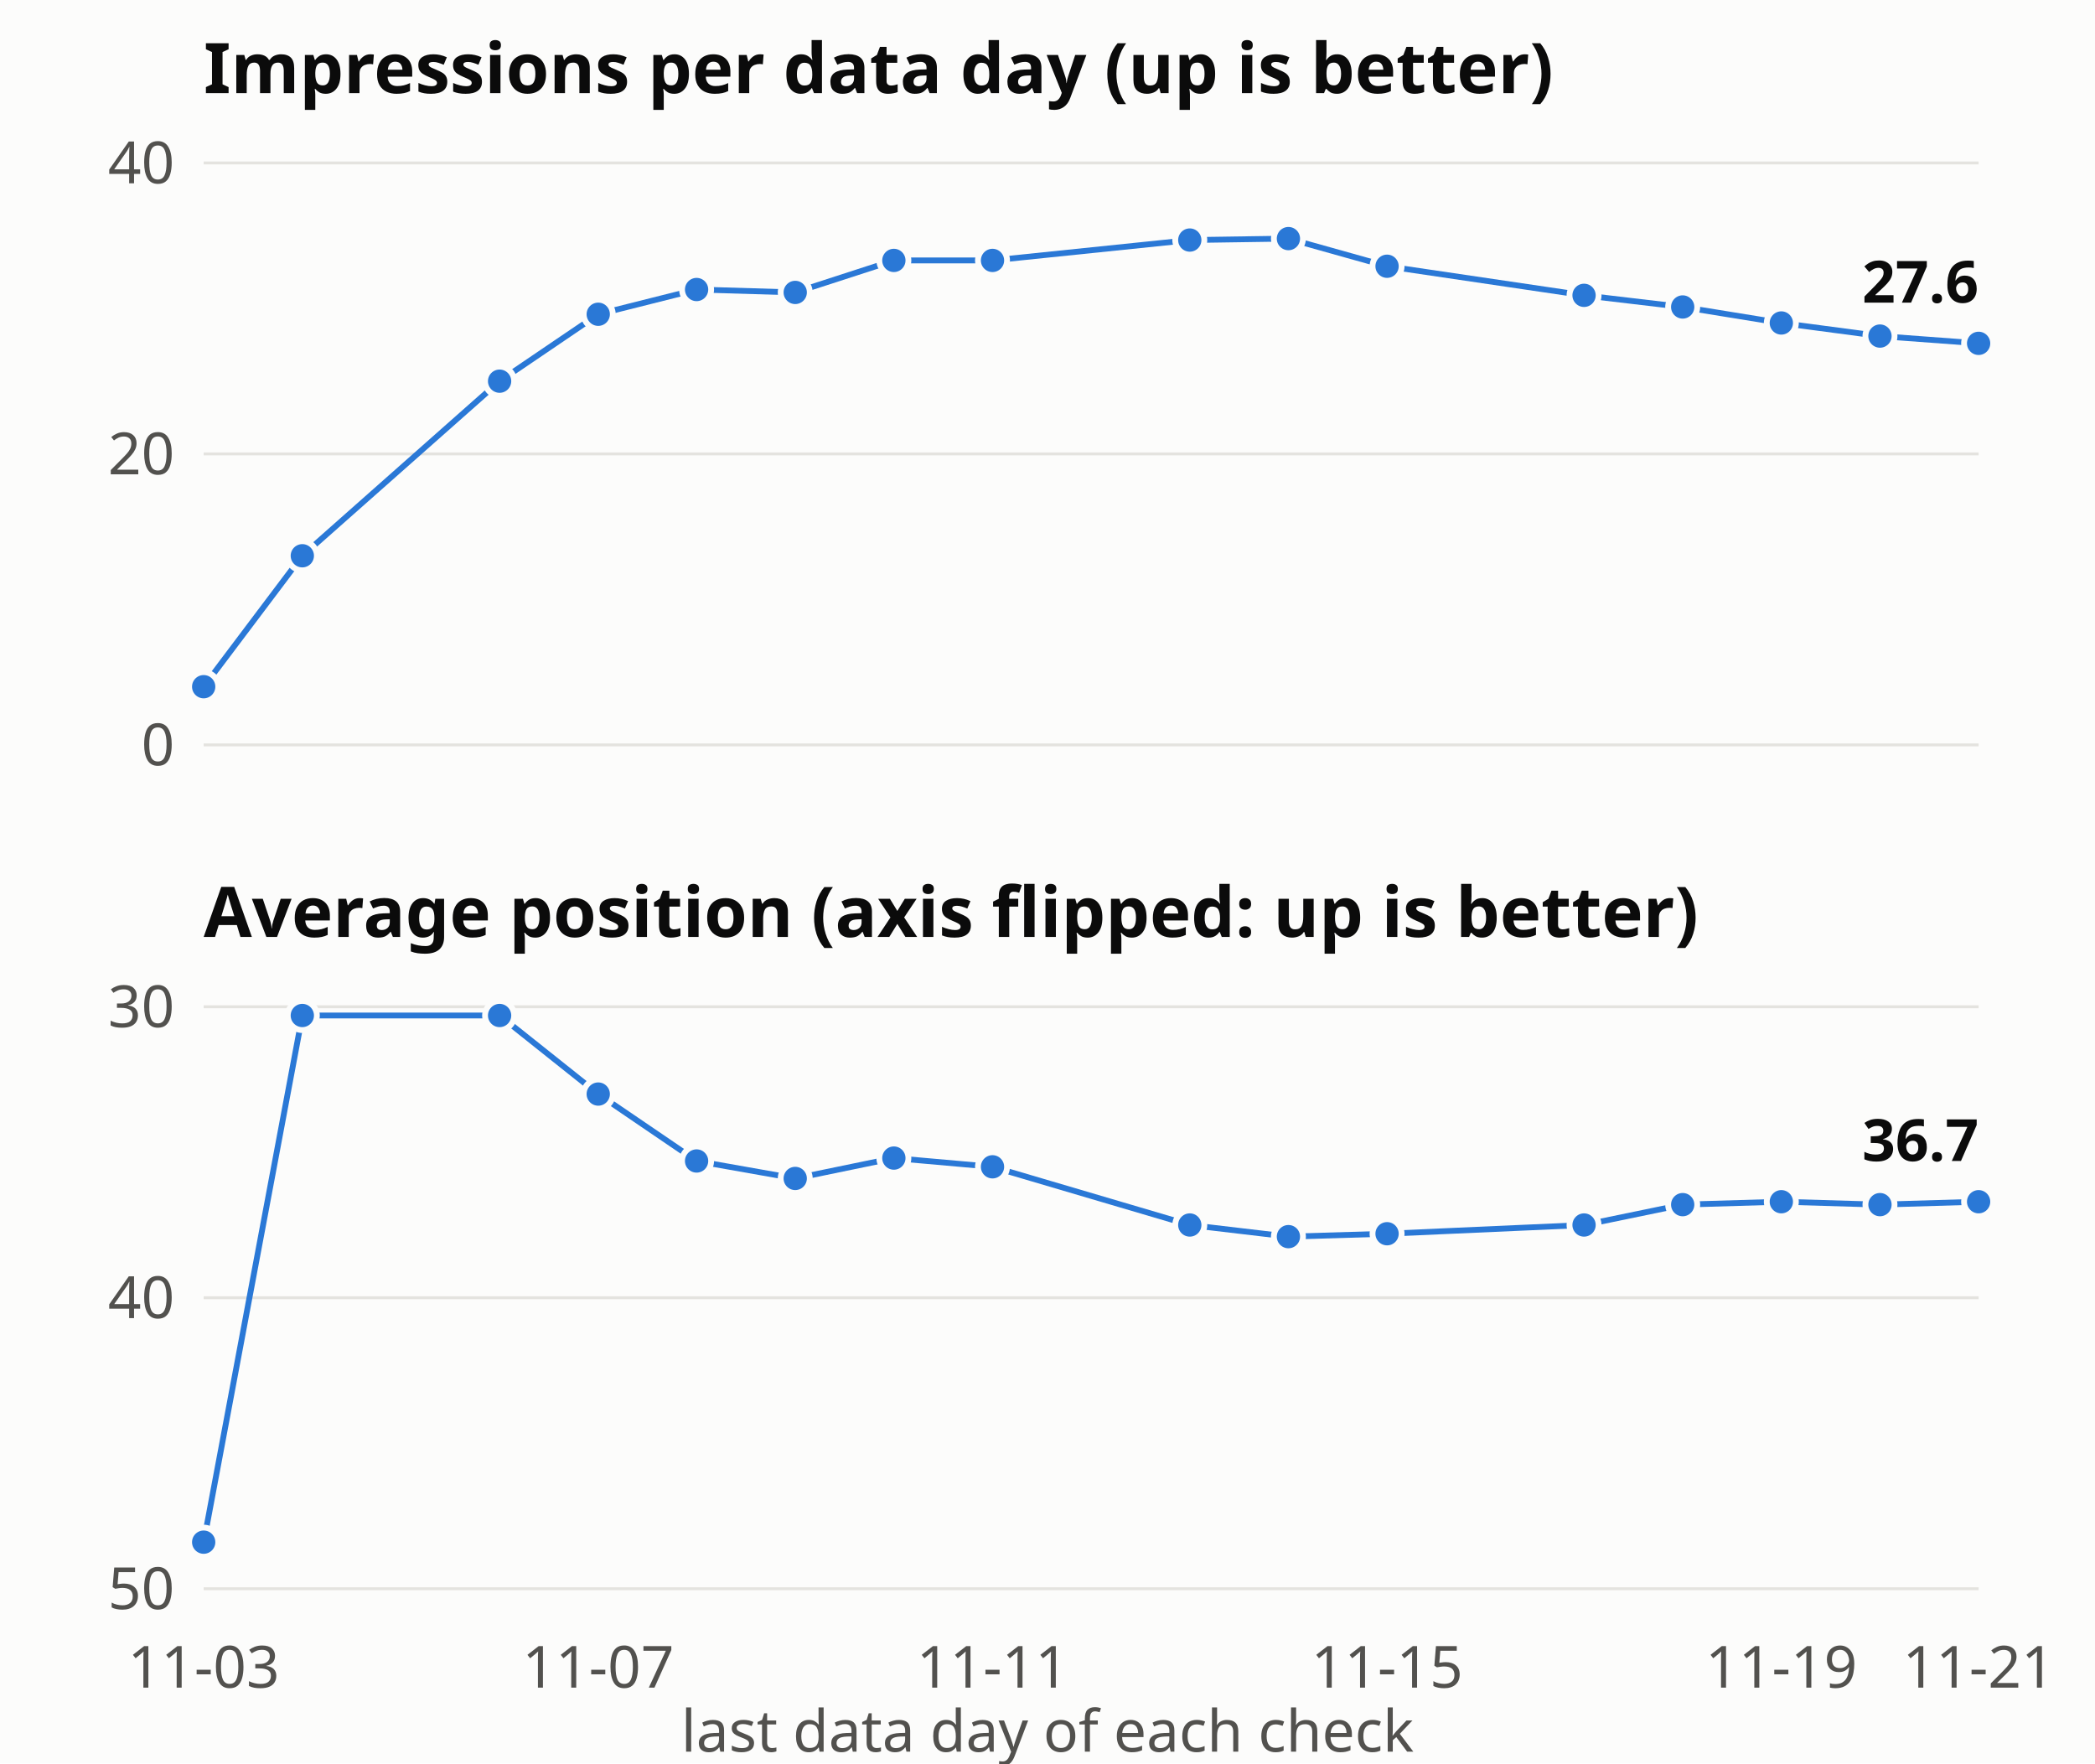
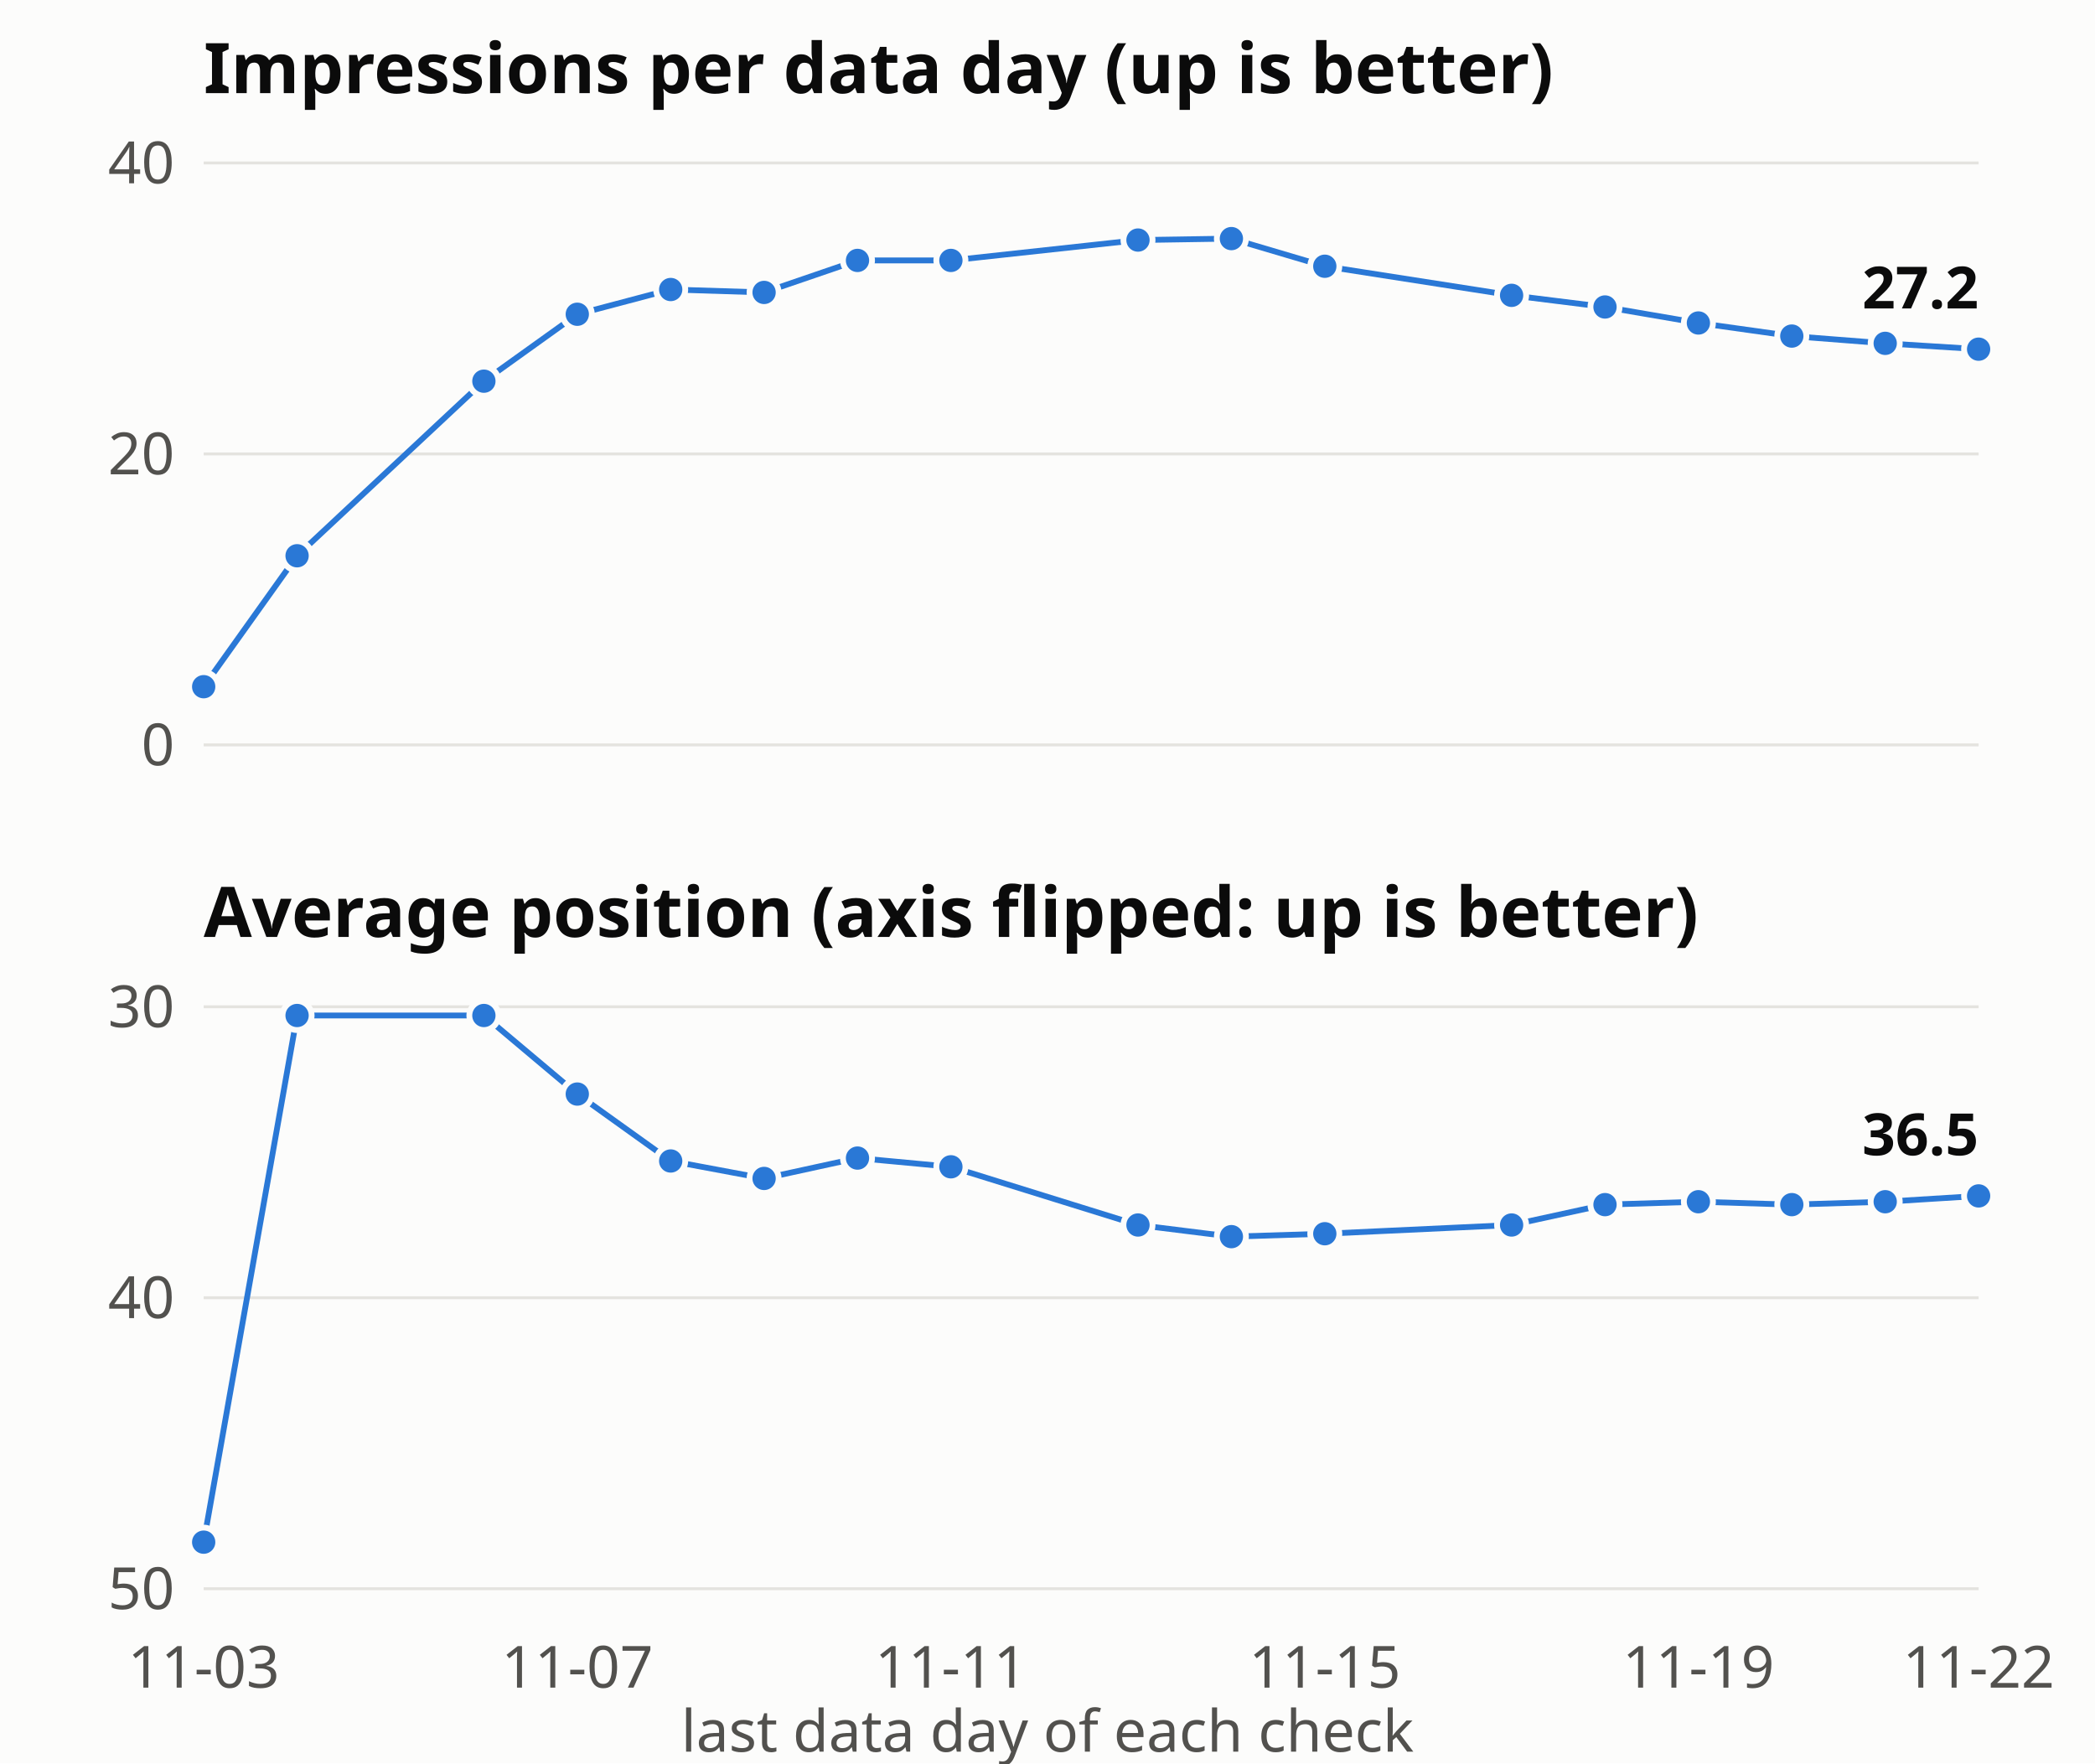
<svg xmlns="http://www.w3.org/2000/svg" viewBox="0 0 720 606" role="img" aria-label="Search Console trend: impressions per data day and average position by check">
  <style>
.bg{fill:#fcfcfb}.title{font:600 24px system-ui,sans-serif;fill:#0b0b0b}.axis,.label{font:20px system-ui,sans-serif;fill:#52514e}.label{fill:#0b0b0b;font-weight:600}
.grid{stroke:#e4e3df;stroke-width:1}.line{fill:none;stroke:#2a78d6;stroke-width:2;stroke-linejoin:round}.dot{fill:#2a78d6;stroke:#fcfcfb;stroke-width:2}
@media (prefers-color-scheme: dark){.bg{fill:#1a1a19}.title,.label{fill:#f0efec}.axis{fill:#c3c2b7}.grid{stroke:#383835}.line{stroke:#3987e5}.dot{fill:#3987e5;stroke:#1a1a19}}
</style>
  <rect class="bg" width="720" height="606" />
  <text x="70" y="32" class="title">Impressions per data day (up is better)</text>
  <line x1="70" x2="680" y1="256" y2="256" class="grid" />
  <text x="60" y="263" text-anchor="end" class="axis">0</text>
  <line x1="70" x2="680" y1="156" y2="156" class="grid" />
  <text x="60" y="163" text-anchor="end" class="axis">20</text>
  <line x1="70" x2="680" y1="56" y2="56" class="grid" />
  <text x="60" y="63" text-anchor="end" class="axis">40</text>
-   <polyline points="70,236 103.9,191 171.7,131 205.6,108 239.4,99.5 273.3,100.5 307.2,89.5 341.1,89.5 408.9,82.5 442.8,82 476.7,91.5 544.4,101.5 578.3,105.5 612.2,111 646.1,115.5 680,118" class="line" />
+   <polyline points="70,236 102.1,191 166.3,131 198.4,108 230.5,99.5 262.6,100.5 294.7,89.5 326.8,89.5 391.1,82.5 423.2,82 455.3,91.5 519.5,101.5 551.6,105.5 583.7,111 615.8,115.5 647.9,118 680,120" class="line" />
  <circle cx="70" cy="236" r="5" class="dot" />
-   <circle cx="103.9" cy="191" r="5" class="dot" />
-   <circle cx="171.7" cy="131" r="5" class="dot" />
-   <circle cx="205.6" cy="108" r="5" class="dot" />
-   <circle cx="239.4" cy="99.5" r="5" class="dot" />
-   <circle cx="273.3" cy="100.5" r="5" class="dot" />
-   <circle cx="307.2" cy="89.5" r="5" class="dot" />
-   <circle cx="341.1" cy="89.5" r="5" class="dot" />
-   <circle cx="408.9" cy="82.5" r="5" class="dot" />
-   <circle cx="442.8" cy="82" r="5" class="dot" />
-   <circle cx="476.7" cy="91.5" r="5" class="dot" />
-   <circle cx="544.4" cy="101.5" r="5" class="dot" />
-   <circle cx="578.3" cy="105.5" r="5" class="dot" />
-   <circle cx="612.2" cy="111" r="5" class="dot" />
-   <circle cx="646.1" cy="115.5" r="5" class="dot" />
-   <circle cx="680" cy="118" r="5" class="dot" />
-   <text x="680" y="104" text-anchor="end" class="label">27.6</text>
+   <circle cx="102.1" cy="191" r="5" class="dot" />
+   <circle cx="166.3" cy="131" r="5" class="dot" />
+   <circle cx="198.4" cy="108" r="5" class="dot" />
+   <circle cx="230.5" cy="99.5" r="5" class="dot" />
+   <circle cx="262.6" cy="100.5" r="5" class="dot" />
+   <circle cx="294.7" cy="89.5" r="5" class="dot" />
+   <circle cx="326.8" cy="89.5" r="5" class="dot" />
+   <circle cx="391.1" cy="82.5" r="5" class="dot" />
+   <circle cx="423.2" cy="82" r="5" class="dot" />
+   <circle cx="455.3" cy="91.5" r="5" class="dot" />
+   <circle cx="519.5" cy="101.5" r="5" class="dot" />
+   <circle cx="551.6" cy="105.5" r="5" class="dot" />
+   <circle cx="583.7" cy="111" r="5" class="dot" />
+   <circle cx="615.8" cy="115.5" r="5" class="dot" />
+   <circle cx="647.9" cy="118" r="5" class="dot" />
+   <circle cx="680" cy="120" r="5" class="dot" />
+   <text x="680" y="106" text-anchor="end" class="label">27.2</text>
  <text x="70" y="322" class="title">Average position (axis flipped: up is better)</text>
  <line x1="70" x2="680" y1="346" y2="346" class="grid" />
  <text x="60" y="353" text-anchor="end" class="axis">30</text>
  <line x1="70" x2="680" y1="446" y2="446" class="grid" />
  <text x="60" y="453" text-anchor="end" class="axis">40</text>
  <line x1="70" x2="680" y1="546" y2="546" class="grid" />
  <text x="60" y="553" text-anchor="end" class="axis">50</text>
-   <polyline points="70,530 103.9,349 171.7,349 205.6,376 239.4,399 273.3,405 307.2,398 341.1,401 408.9,421 442.8,425 476.7,424 544.4,421 578.3,414 612.2,413 646.1,414 680,413" class="line" />
+   <polyline points="70,530 102.1,349 166.3,349 198.4,376 230.5,399 262.6,405 294.7,398 326.8,401 391.1,421 423.2,425 455.3,424 519.5,421 551.6,414 583.7,413 615.8,414 647.9,413 680,411" class="line" />
  <circle cx="70" cy="530" r="5" class="dot" />
-   <circle cx="103.9" cy="349" r="5" class="dot" />
-   <circle cx="171.7" cy="349" r="5" class="dot" />
-   <circle cx="205.6" cy="376" r="5" class="dot" />
-   <circle cx="239.4" cy="399" r="5" class="dot" />
-   <circle cx="273.3" cy="405" r="5" class="dot" />
-   <circle cx="307.2" cy="398" r="5" class="dot" />
-   <circle cx="341.1" cy="401" r="5" class="dot" />
-   <circle cx="408.9" cy="421" r="5" class="dot" />
-   <circle cx="442.8" cy="425" r="5" class="dot" />
-   <circle cx="476.7" cy="424" r="5" class="dot" />
-   <circle cx="544.4" cy="421" r="5" class="dot" />
-   <circle cx="578.3" cy="414" r="5" class="dot" />
-   <circle cx="612.2" cy="413" r="5" class="dot" />
-   <circle cx="646.1" cy="414" r="5" class="dot" />
-   <circle cx="680" cy="413" r="5" class="dot" />
-   <text x="680" y="399" text-anchor="end" class="label">36.7</text>
+   <circle cx="102.1" cy="349" r="5" class="dot" />
+   <circle cx="166.3" cy="349" r="5" class="dot" />
+   <circle cx="198.4" cy="376" r="5" class="dot" />
+   <circle cx="230.5" cy="399" r="5" class="dot" />
+   <circle cx="262.6" cy="405" r="5" class="dot" />
+   <circle cx="294.7" cy="398" r="5" class="dot" />
+   <circle cx="326.8" cy="401" r="5" class="dot" />
+   <circle cx="391.1" cy="421" r="5" class="dot" />
+   <circle cx="423.2" cy="425" r="5" class="dot" />
+   <circle cx="455.3" cy="424" r="5" class="dot" />
+   <circle cx="519.5" cy="421" r="5" class="dot" />
+   <circle cx="551.6" cy="414" r="5" class="dot" />
+   <circle cx="583.7" cy="413" r="5" class="dot" />
+   <circle cx="615.8" cy="414" r="5" class="dot" />
+   <circle cx="647.9" cy="413" r="5" class="dot" />
+   <circle cx="680" cy="411" r="5" class="dot" />
+   <text x="680" y="397" text-anchor="end" class="label">36.5</text>
  <text x="70" y="580" text-anchor="middle" class="axis">11-03</text>
-   <text x="205.6" y="580" text-anchor="middle" class="axis">11-07</text>
-   <text x="341.1" y="580" text-anchor="middle" class="axis">11-11</text>
-   <text x="476.7" y="580" text-anchor="middle" class="axis">11-15</text>
-   <text x="612.2" y="580" text-anchor="middle" class="axis">11-19</text>
-   <text x="680" y="580" text-anchor="middle" class="axis">11-21</text>
+   <text x="198.4" y="580" text-anchor="middle" class="axis">11-07</text>
+   <text x="326.8" y="580" text-anchor="middle" class="axis">11-11</text>
+   <text x="455.3" y="580" text-anchor="middle" class="axis">11-15</text>
+   <text x="583.7" y="580" text-anchor="middle" class="axis">11-19</text>
+   <text x="680" y="580" text-anchor="middle" class="axis">11-22</text>
  <text x="360" y="602" text-anchor="middle" class="axis">last data day of each check</text>
</svg>
